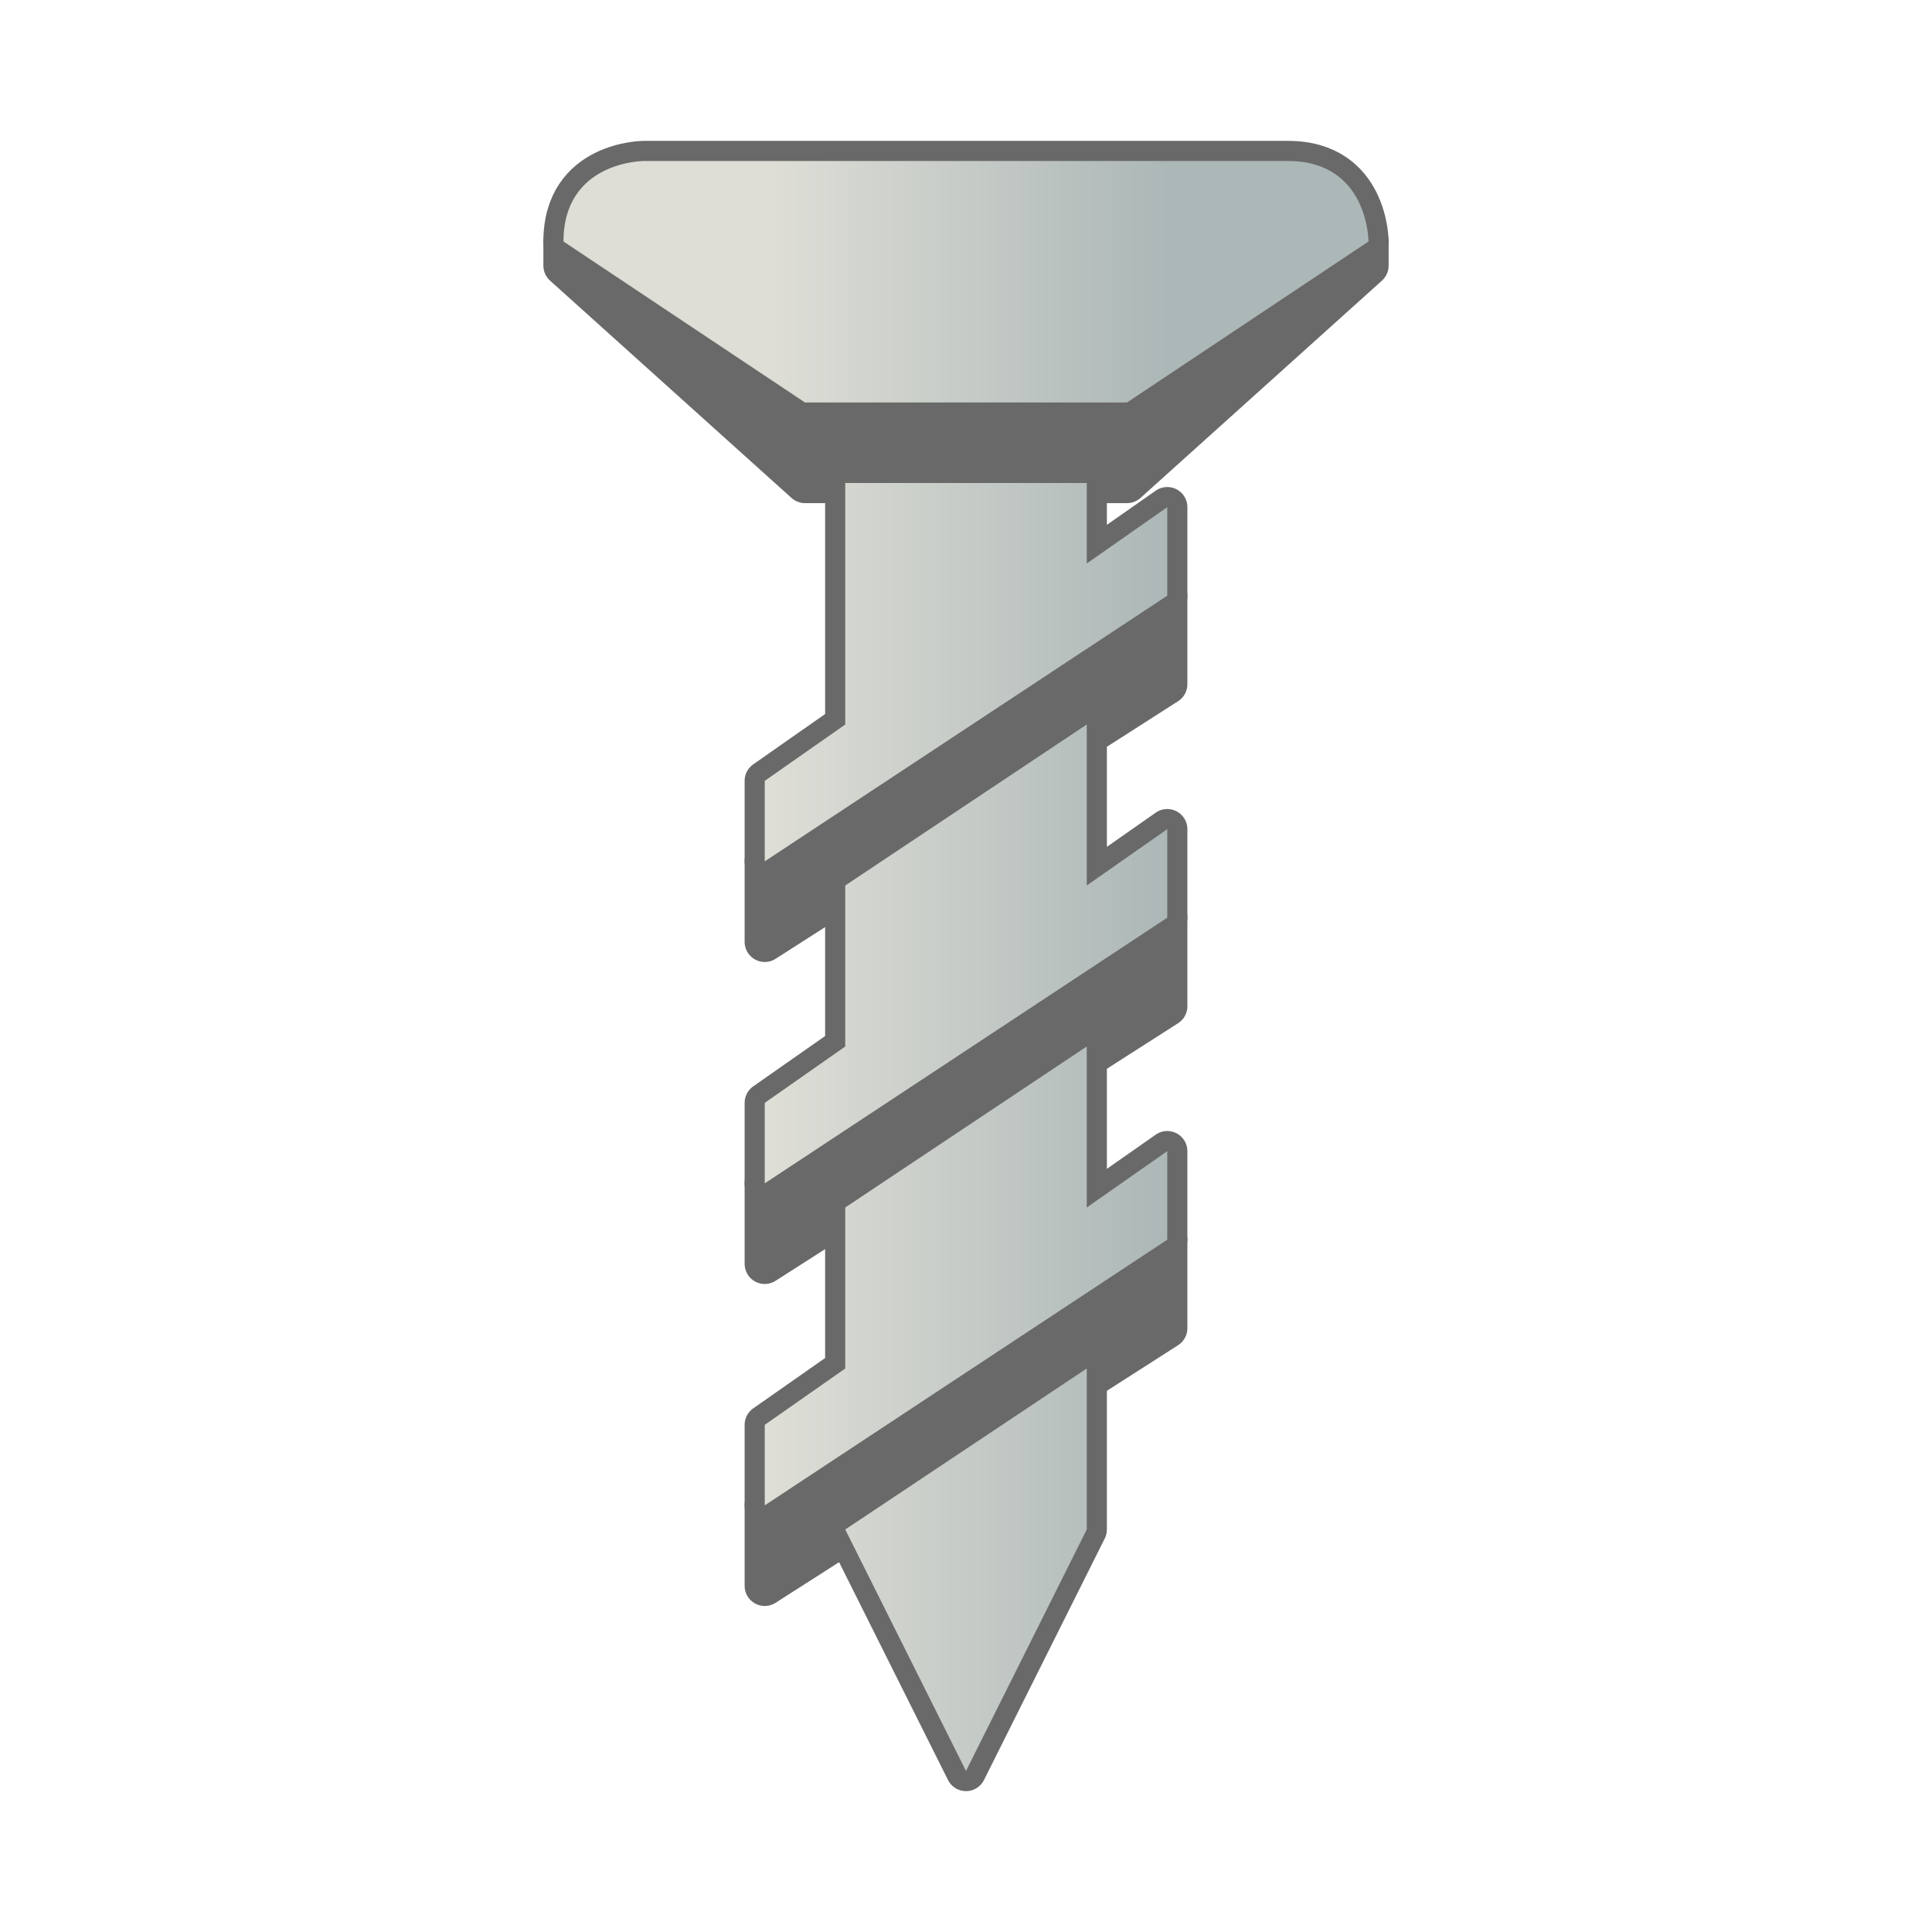
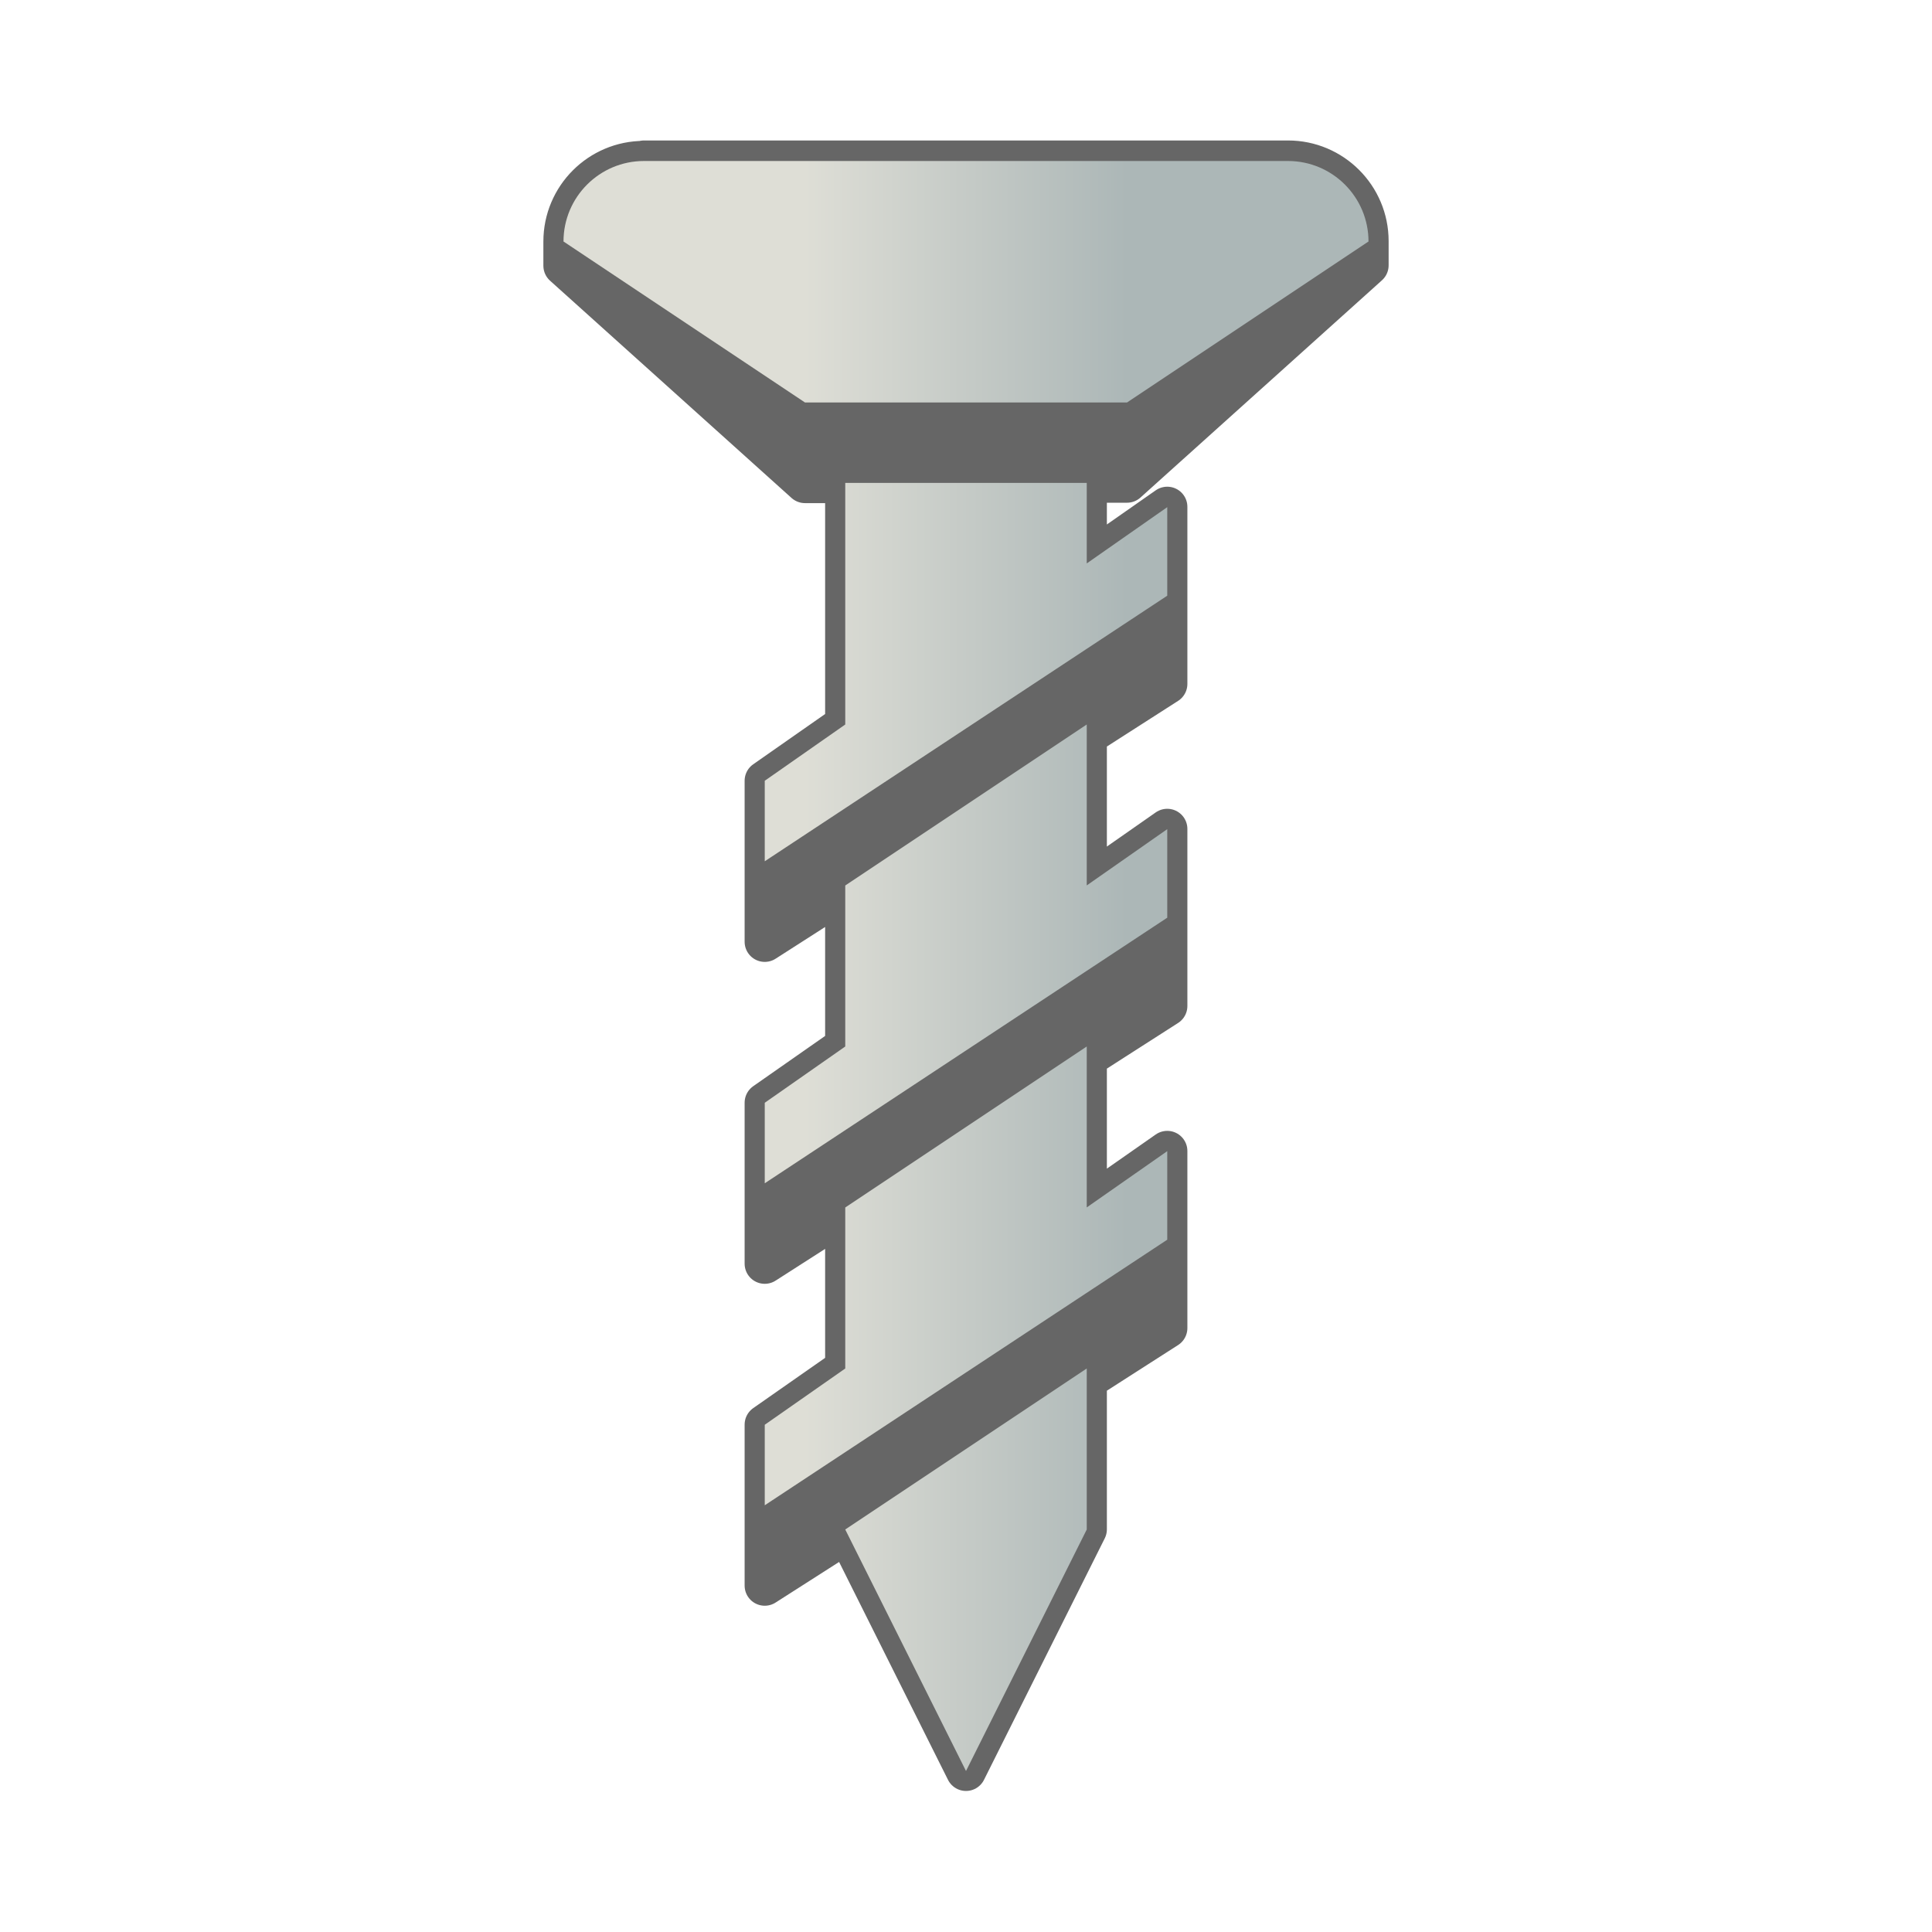
- <svg xmlns="http://www.w3.org/2000/svg" width="24" height="24">
+ <svg xmlns="http://www.w3.org/2000/svg" width="24" height="24" version="1.1">
  <defs>
-     <linearGradient id="A" x1="9.579" y1="12" x2="14.506" y2="12" gradientUnits="userSpaceOnUse">
-       <stop offset="0" stop-color="#deded6" />
-       <stop offset="1" stop-color="#acb7b7" />
+     <linearGradient id="a" x1="10" x2="14" y1="0" y2="0" gradientUnits="userSpaceOnUse">
+       <stop stop-color="#deded6" offset="0" />
+       <stop stop-color="#acb7b7" offset="1" />
    </linearGradient>
  </defs>
-   <g stroke="#696969" stroke-width=".5" stroke-linejoin="round">
-     <path d="M7 3v.3L10 6h4l3-2.7V3zm7.5 4.4l-5 3.3v1l5-3.2zm0 4l-5 3.3v1l5-3.2zm0 4l-5 3.3v1l5-3.2z" fill="#696969" paint-order="stroke fill markers" />
-     <path d="M8 2S7 2 7 3l3 2h4l3-2s0-1-1-1H8zm2.5 4v3l-1 .7v1l5-3.3V6.3l-1 .7V6h-3zm3 3l-3 2v2l-1 .7v1l5-3.3v-1.1l-1 .7V9zm0 4l-3 2v2l-1 .7v1l5-3.3v-1.1l-1 .7v-2zm0 4l-3 2 1.5 3 1.5-3v-2z" fill="url(#A)" paint-order="stroke fill markers" />
-   </g>
+   <path d="m8 2c-.552 0-1 .448-1 1v.301l3 2.699h.5v3l-1 .699v1 1l1-.641v1.941l-1 .699v1 1l1-.641v1.941l-1 .699v1 1l1.023-.654 1.477 2.955 1.5-3v-1.859l1-.641v-1.1-1.1l-1 .699v-1.859l1-.641v-1.1-1.1l-1 .699v-1.859l1-.641v-1.1-1.1l-1 .699v-1h.5l3-2.699v-.301c0-.552-.448-1-1-1h-8z" fill="#666" stroke="#666" stroke-linejoin="round" stroke-width=".5" style="paint-order:stroke fill markers" />
+   <path d="m8 2c-.552 0-1 .448-1 1l3 2h4l3-2c0-.552-.448-1-1-1h-8zm2.5 4v3l-1 .699v1l5-3.299v-1.1l-1 .699v-1h-3zm3 3-3 2v2l-1 .699v1l5-3.299v-1.1l-1 .699v-2zm0 4-3 2v2l-1 .699v1l5-3.299v-1.1l-1 .699v-2zm0 4-3 2 1.5 3 1.5-3v-2z" fill="url(#a)" />
</svg>
